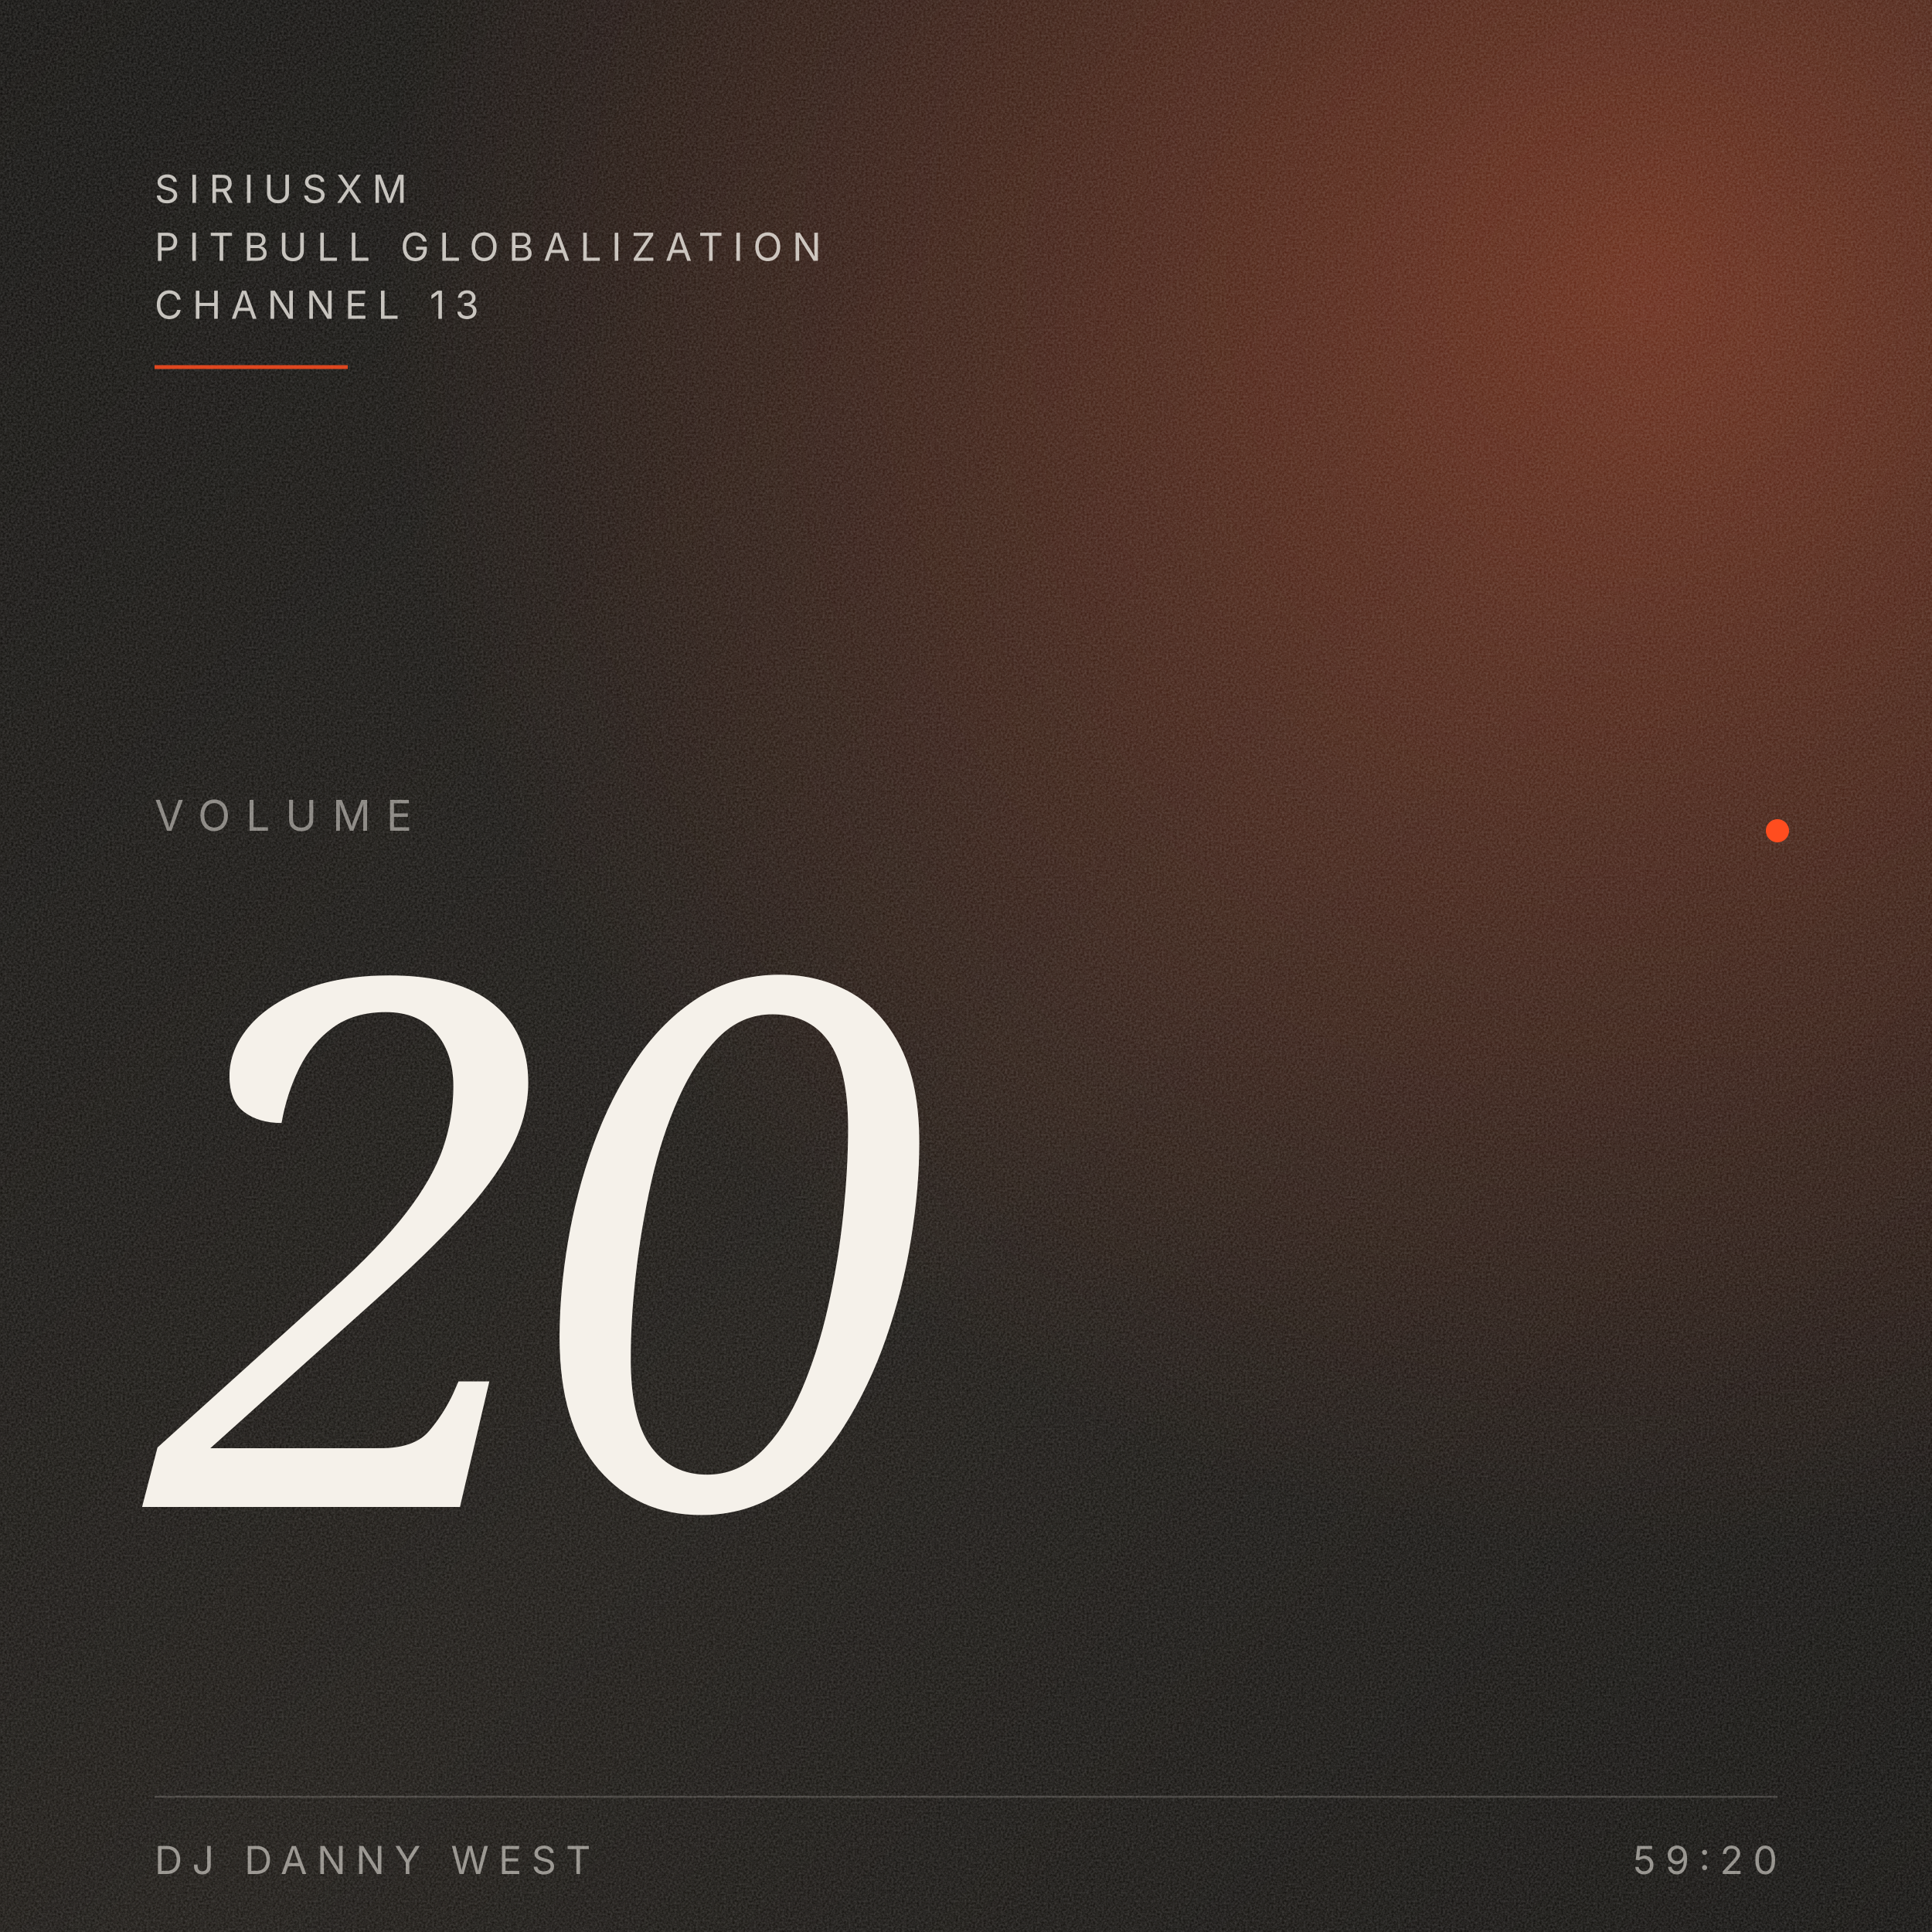
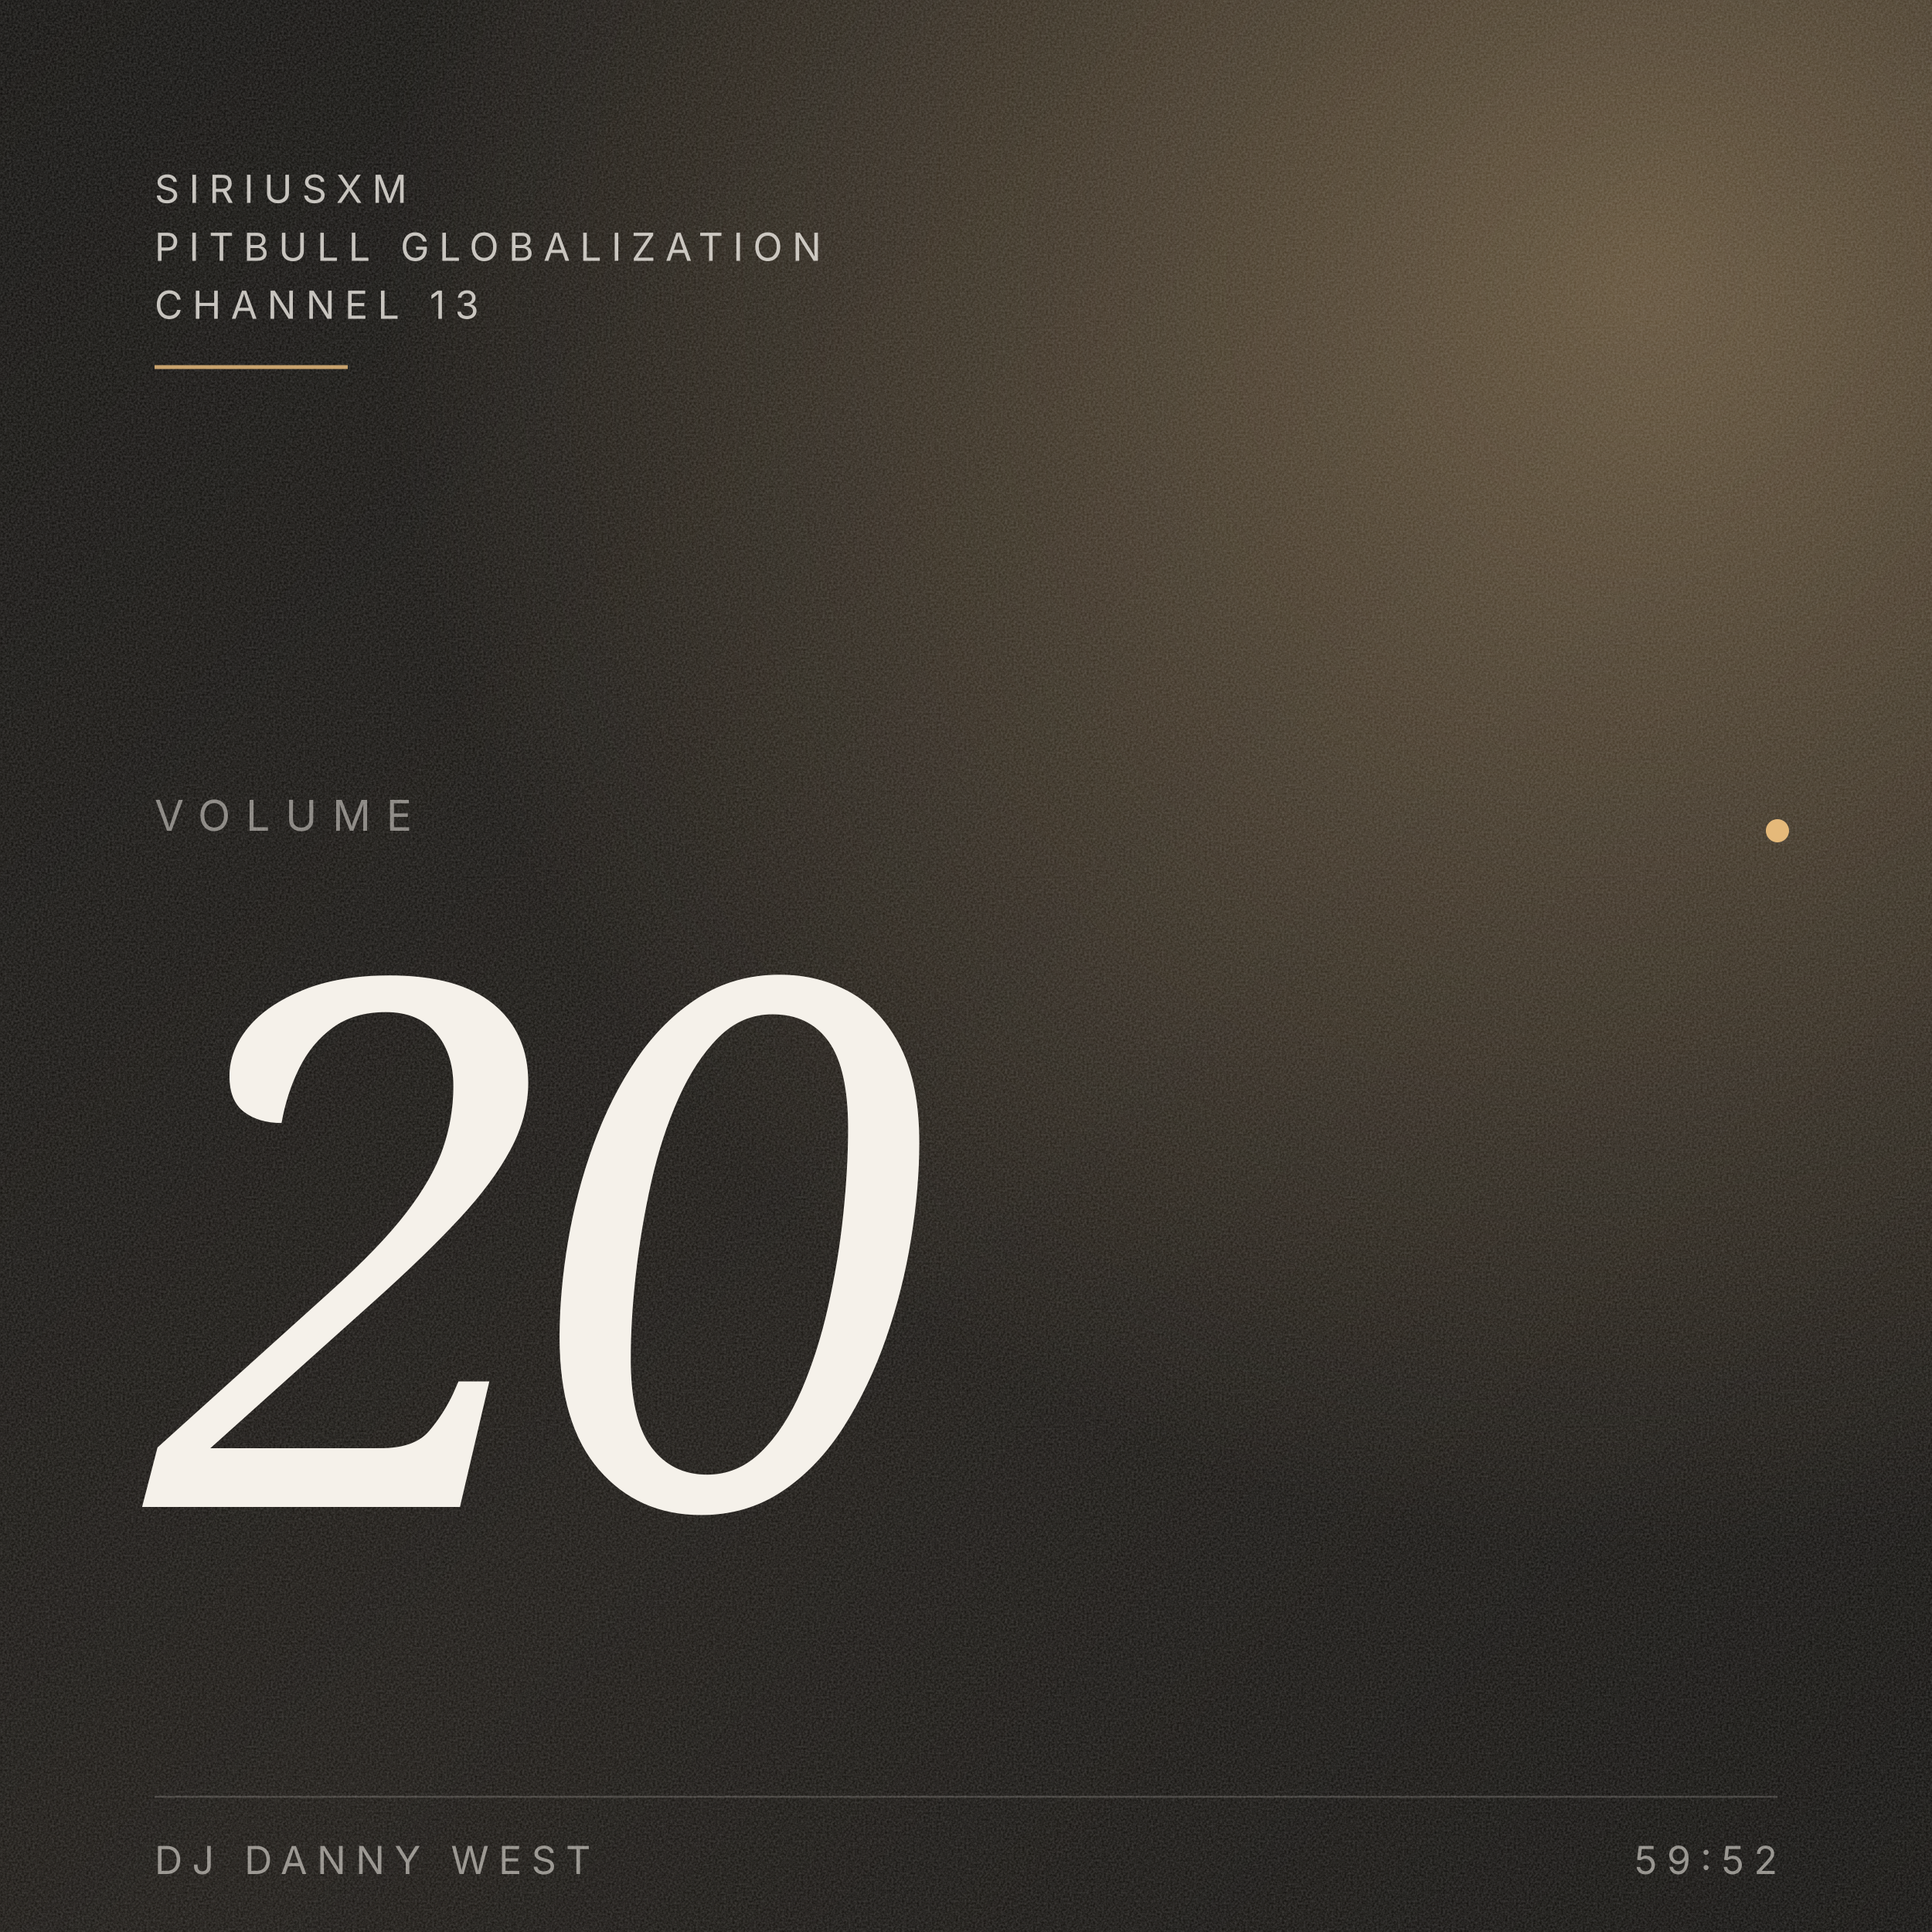
<svg xmlns="http://www.w3.org/2000/svg" viewBox="0 0 1000 1000" preserveAspectRatio="xMidYMid slice">
  <defs>
    <linearGradient id="bg" x1="0" y1="0" x2="1" y2="1">
      <stop offset="0" stop-color="#0A0907" />
      <stop offset="0.55" stop-color="#14110D" />
      <stop offset="1" stop-color="#0A0907" />
    </linearGradient>
    <radialGradient id="ember" cx="0.85" cy="0.15" r="0.65">
-       <stop offset="0" stop-color="#FF4D1F" stop-opacity="0.35" />
-       <stop offset="1" stop-color="#FF4D1F" stop-opacity="0" />
+       <stop offset="0" stop-color="#E5B97A" stop-opacity="0.35" />
+       <stop offset="1" stop-color="#E5B97A" stop-opacity="0" />
    </radialGradient>
    <filter id="grain" x="0" y="0" width="100%" height="100%">
      <feTurbulence type="fractalNoise" baseFrequency="0.9" numOctaves="3" stitchTiles="stitch" />
      <feColorMatrix values="0 0 0 0 0.96  0 0 0 0 0.94  0 0 0 0 0.92  0 0 0 0.5 0" />
    </filter>
  </defs>
  <rect width="1000" height="1000" fill="url(#bg)" />
  <rect width="1000" height="1000" fill="url(#ember)" />
  <rect width="1000" height="1000" filter="url(#grain)" opacity="0.45" />
  <g font-family="Inter, system-ui, sans-serif" fill="#F5F1EA">
    <text x="80" y="105" font-size="20" letter-spacing="5" fill-opacity="0.78">SIRIUSXM</text>
    <text x="80" y="135" font-size="20" letter-spacing="5" fill-opacity="0.78">PITBULL GLOBALIZATION</text>
    <text x="80" y="165" font-size="20" letter-spacing="5" fill-opacity="0.78">CHANNEL 13</text>
-     <line x1="80" y1="190" x2="180" y2="190" stroke="#FF4D1F" stroke-opacity="0.85" stroke-width="2" />
+     <line x1="80" y1="190" x2="180" y2="190" stroke="#E5B97A" stroke-opacity="0.85" stroke-width="2" />
  </g>
  <g font-family="Inter, system-ui, sans-serif" fill="#F5F1EA" fill-opacity="0.5">
    <text x="80" y="430" font-size="22" letter-spacing="8">VOLUME</text>
  </g>
  <g font-family="Fraunces, Georgia, serif" fill="#F5F1EA" style="font-variation-settings: 'opsz' 144;">
    <text x="80" y="780" font-size="380" font-style="italic" font-weight="300" letter-spacing="-18">20</text>
  </g>
-   <circle cx="920" cy="430" r="6" fill="#FF4D1F" />
+   <circle cx="920" cy="430" r="6" fill="#E5B97A" />
  <g font-family="Inter, system-ui, sans-serif" fill="#F5F1EA" fill-opacity="0.55">
    <line x1="80" y1="930" x2="920" y2="930" stroke="#F5F1EA" stroke-opacity="0.18" stroke-width="1" />
    <text x="80" y="970" font-size="20" letter-spacing="5">DJ DANNY WEST</text>
-     <text x="920" y="970" text-anchor="end" font-size="20" letter-spacing="5">59:20</text>
+     <text x="920" y="970" text-anchor="end" font-size="20" letter-spacing="5">59:52</text>
  </g>
</svg>
